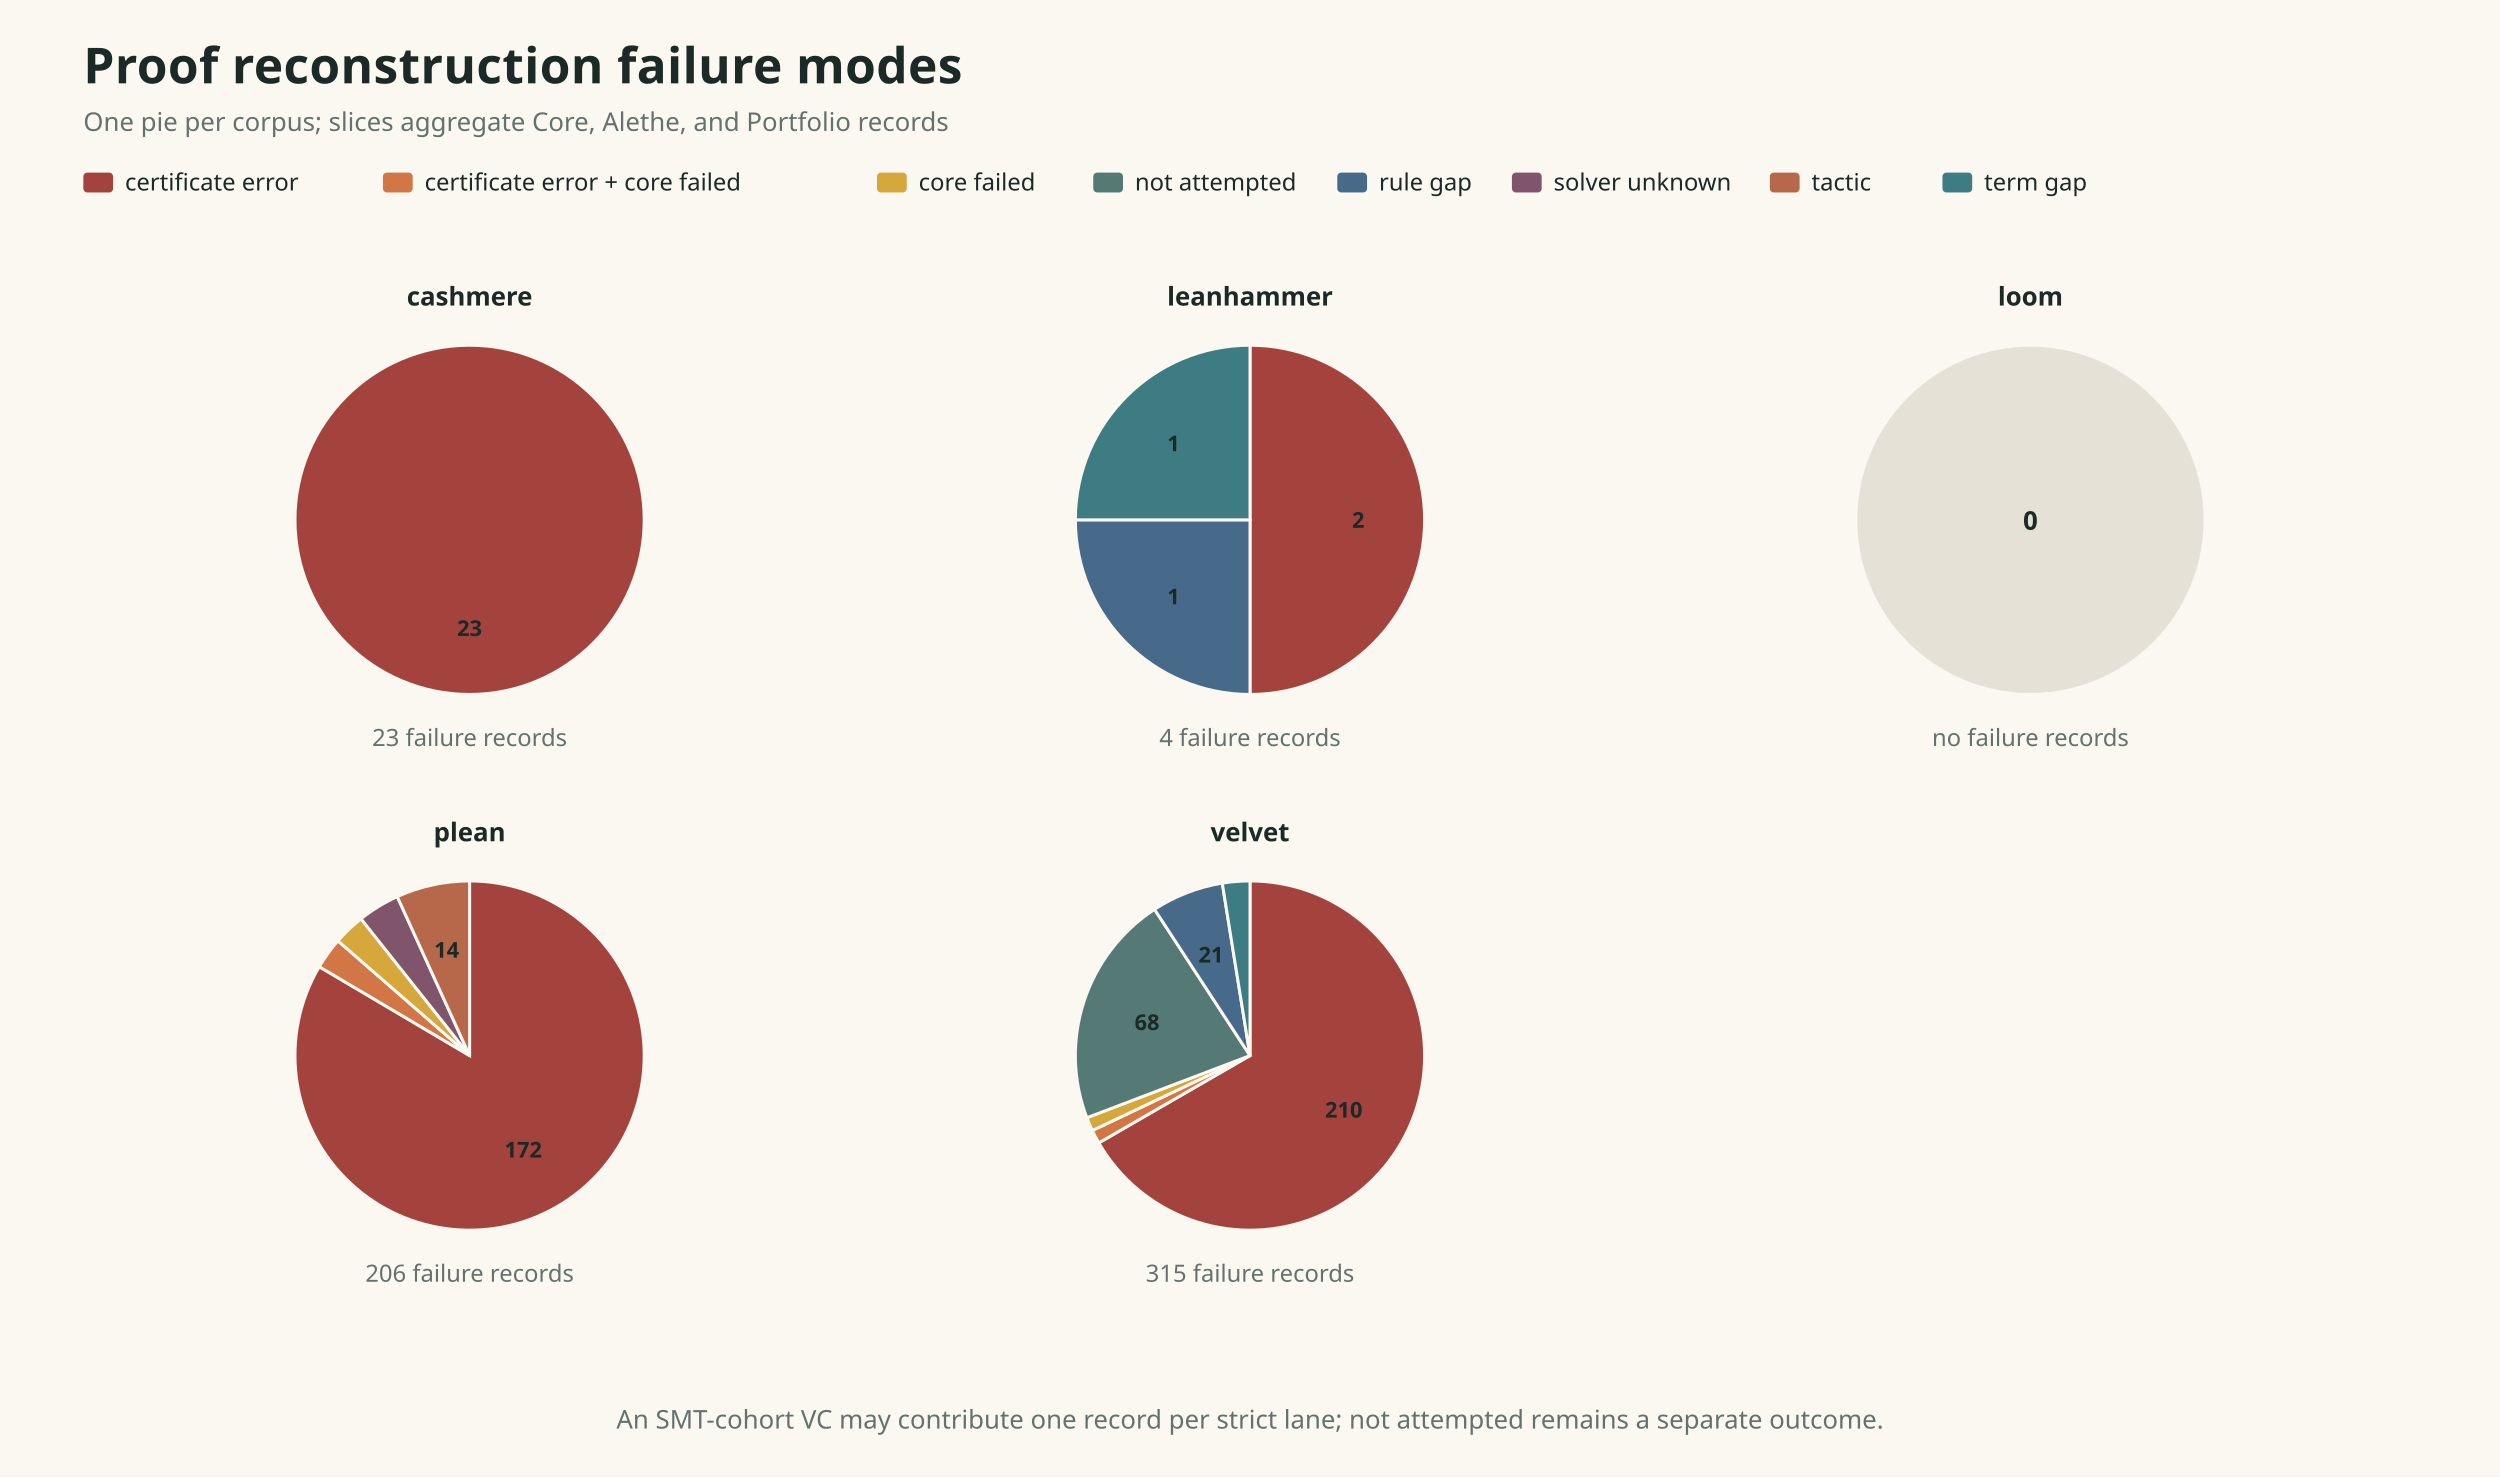
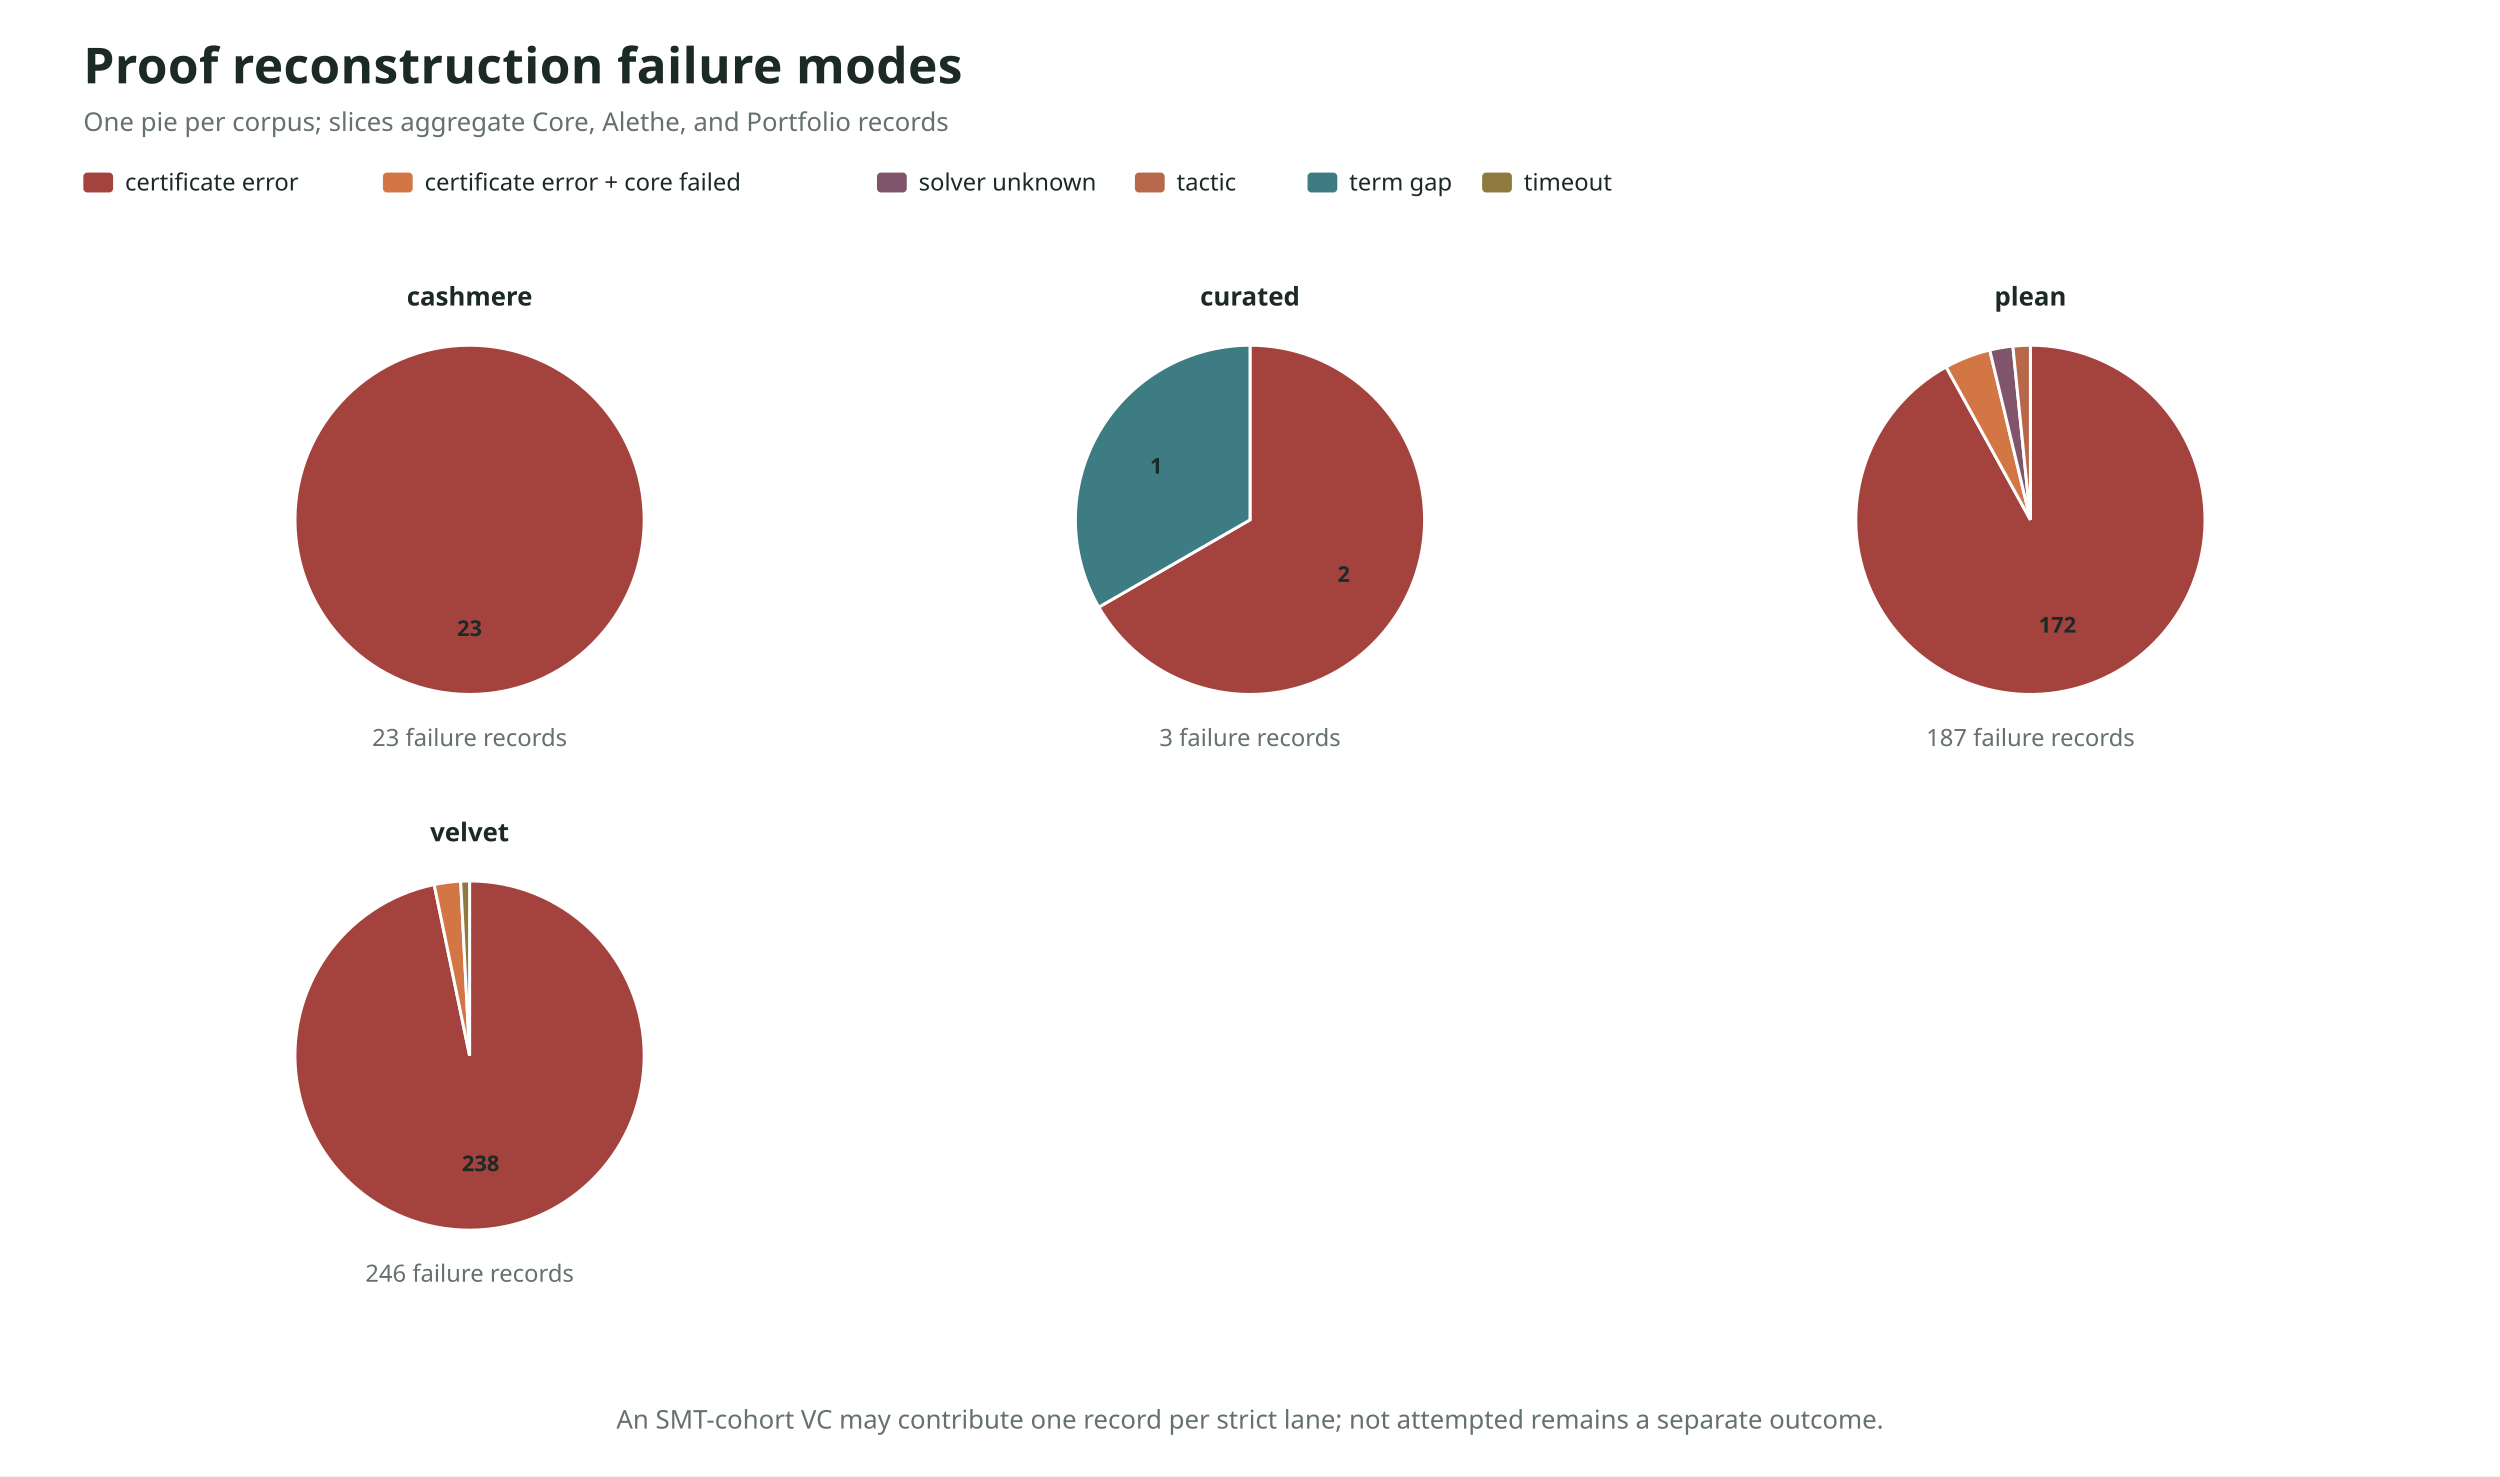
<svg xmlns="http://www.w3.org/2000/svg" viewBox="0 0 1260 744" role="img" aria-labelledby="title description">
  <style>
text { fill: #1B2927; font-family: 'Avenir Next', 'IBM Plex Sans', sans-serif; }
.title { font-size: 25px; font-weight: 700; letter-spacing: .2px; }
.subtitle { fill: #64716E; font-size: 13px; }
.axis { fill: #64716E; font-size: 12px; }
.label { font-size: 13px; font-weight: 600; }
.value { font-size: 11px; font-weight: 600; }
.legend { font-size: 12px; }
.grid { stroke: #D9D5CB; stroke-width: 1; }
.axis-line { stroke: #64716E; stroke-width: 1.2; }
</style>
-   <rect width="1260" height="744" fill="#FBF8F1" />
+   <rect width="1260" height="744" fill="#FFFFFF" />
  <text x="42.00" y="42.00" text-anchor="start" class="title">Proof reconstruction failure modes</text>
  <text x="42.00" y="66.00" text-anchor="start" class="subtitle">One pie per corpus; slices aggregate Core, Alethe, and Portfolio records</text>
  <rect x="42.00" y="87.00" width="15.00" height="10.00" rx="2.00" fill="#A4433E" opacity="1.000" />
  <text x="63.00" y="96.00" text-anchor="start" class="legend">certificate error</text>
  <rect x="193.00" y="87.00" width="15.00" height="10.00" rx="2.00" fill="#D27645" opacity="1.000" />
  <text x="214.00" y="96.00" text-anchor="start" class="legend">certificate error + core failed</text>
-   <rect x="442.00" y="87.00" width="15.00" height="10.00" rx="2.00" fill="#D6A73A" opacity="1.000" />
-   <text x="463.00" y="96.00" text-anchor="start" class="legend">core failed</text>
-   <rect x="551.00" y="87.00" width="15.00" height="10.00" rx="2.00" fill="#557A75" opacity="1.000" />
-   <text x="572.00" y="96.00" text-anchor="start" class="legend">not attempted</text>
-   <rect x="674.00" y="87.00" width="15.00" height="10.00" rx="2.00" fill="#476A8A" opacity="1.000" />
-   <text x="695.00" y="96.00" text-anchor="start" class="legend">rule gap</text>
-   <rect x="762.00" y="87.00" width="15.00" height="10.00" rx="2.00" fill="#80546B" opacity="1.000" />
-   <text x="783.00" y="96.00" text-anchor="start" class="legend">solver unknown</text>
-   <rect x="892.00" y="87.00" width="15.00" height="10.00" rx="2.00" fill="#B7684B" opacity="1.000" />
-   <text x="913.00" y="96.00" text-anchor="start" class="legend">tactic</text>
-   <rect x="979.00" y="87.00" width="15.00" height="10.00" rx="2.00" fill="#3D7C83" opacity="1.000" />
-   <text x="1000.00" y="96.00" text-anchor="start" class="legend">term gap</text>
+   <rect x="442.00" y="87.00" width="15.00" height="10.00" rx="2.00" fill="#80546B" opacity="1.000" />
+   <text x="463.00" y="96.00" text-anchor="start" class="legend">solver unknown</text>
+   <rect x="572.00" y="87.00" width="15.00" height="10.00" rx="2.00" fill="#B7684B" opacity="1.000" />
+   <text x="593.00" y="96.00" text-anchor="start" class="legend">tactic</text>
+   <rect x="659.00" y="87.00" width="15.00" height="10.00" rx="2.00" fill="#3D7C83" opacity="1.000" />
+   <text x="680.00" y="96.00" text-anchor="start" class="legend">term gap</text>
+   <rect x="747.00" y="87.00" width="15.00" height="10.00" rx="2.00" fill="#8F7A3D" opacity="1.000" />
+   <text x="768.00" y="96.00" text-anchor="start" class="legend">timeout</text>
  <text x="236.67" y="154.00" text-anchor="middle" class="label">cashmere</text>
-   <circle cx="236.67" cy="262.00" r="88.00" fill="#A4433E" stroke="#FBF8F1" stroke-width="1.5" />
+   <circle cx="236.67" cy="262.00" r="88.00" fill="#A4433E" stroke="#FFFFFF" stroke-width="1.5" />
  <text x="236.67" y="320.56" text-anchor="middle" class="value">23</text>
  <text x="236.67" y="376.00" text-anchor="middle" class="axis">23 failure records</text>
-   <text x="630.00" y="154.00" text-anchor="middle" class="label">leanhammer</text>
-   <path d="M 630.00 262.00 L 630.00 174.00 A 88.00 88.00 0 0 1 630.00 350.00 Z" fill="#A4433E" stroke="#FBF8F1" stroke-width="1.5" />
-   <text x="684.56" y="266.00" text-anchor="middle" class="value">2</text>
-   <path d="M 630.00 262.00 L 630.00 350.00 A 88.00 88.00 0 0 1 542.00 262.00 Z" fill="#476A8A" stroke="#FBF8F1" stroke-width="1.5" />
-   <text x="591.42" y="304.58" text-anchor="middle" class="value">1</text>
-   <path d="M 630.00 262.00 L 542.00 262.00 A 88.00 88.00 0 0 1 630.00 174.00 Z" fill="#3D7C83" stroke="#FBF8F1" stroke-width="1.5" />
-   <text x="591.42" y="227.42" text-anchor="middle" class="value">1</text>
-   <text x="630.00" y="376.00" text-anchor="middle" class="axis">4 failure records</text>
-   <text x="1023.33" y="154.00" text-anchor="middle" class="label">loom</text>
-   <circle cx="1023.33" cy="262.00" r="88.00" fill="#E6E1D7" stroke="#FBF8F1" stroke-width="1.5" />
-   <text x="1023.33" y="267.00" text-anchor="middle" class="label">0</text>
-   <text x="1023.33" y="376.00" text-anchor="middle" class="axis">no failure records</text>
-   <text x="236.67" y="424.00" text-anchor="middle" class="label">plean</text>
-   <path d="M 236.67 532.00 L 236.67 444.00 A 88.00 88.00 0 1 1 160.91 487.23 Z" fill="#A4433E" stroke="#FBF8F1" stroke-width="1.5" />
-   <text x="263.71" y="583.39" text-anchor="middle" class="value">172</text>
-   <path d="M 236.67 532.00 L 160.91 487.23 A 88.00 88.00 0 0 1 170.32 474.19 Z" fill="#D27645" stroke="#FBF8F1" stroke-width="1.5" />
-   <path d="M 236.67 532.00 L 170.32 474.19 A 88.00 88.00 0 0 1 181.95 463.08 Z" fill="#D6A73A" stroke="#FBF8F1" stroke-width="1.5" />
-   <path d="M 236.67 532.00 L 181.95 463.08 A 88.00 88.00 0 0 1 200.22 451.90 Z" fill="#80546B" stroke="#FBF8F1" stroke-width="1.5" />
-   <path d="M 236.67 532.00 L 200.22 451.90 A 88.00 88.00 0 0 1 236.67 444.00 Z" fill="#B7684B" stroke="#FBF8F1" stroke-width="1.5" />
-   <text x="225.11" y="482.68" text-anchor="middle" class="value">14</text>
-   <text x="236.67" y="646.00" text-anchor="middle" class="axis">206 failure records</text>
-   <text x="630.00" y="424.00" text-anchor="middle" class="label">velvet</text>
-   <path d="M 630.00 532.00 L 630.00 444.00 A 88.00 88.00 0 1 1 553.79 576.00 Z" fill="#A4433E" stroke="#FBF8F1" stroke-width="1.5" />
-   <text x="677.25" y="563.28" text-anchor="middle" class="value">210</text>
-   <path d="M 630.00 532.00 L 553.79 576.00 A 88.00 88.00 0 0 1 550.53 569.79 Z" fill="#D27645" stroke="#FBF8F1" stroke-width="1.5" />
-   <path d="M 630.00 532.00 L 550.53 569.79 A 88.00 88.00 0 0 1 547.77 563.33 Z" fill="#D6A73A" stroke="#FBF8F1" stroke-width="1.5" />
-   <path d="M 630.00 532.00 L 547.77 563.33 A 88.00 88.00 0 0 1 581.89 458.32 Z" fill="#557A75" stroke="#FBF8F1" stroke-width="1.5" />
-   <text x="578.11" y="519.14" text-anchor="middle" class="value">68</text>
-   <path d="M 630.00 532.00 L 581.89 458.32 A 88.00 88.00 0 0 1 616.02 445.12 Z" fill="#476A8A" stroke="#FBF8F1" stroke-width="1.5" />
-   <text x="610.32" y="485.11" text-anchor="middle" class="value">21</text>
-   <path d="M 630.00 532.00 L 616.02 445.12 A 88.00 88.00 0 0 1 630.00 444.00 Z" fill="#3D7C83" stroke="#FBF8F1" stroke-width="1.5" />
-   <text x="630.00" y="646.00" text-anchor="middle" class="axis">315 failure records</text>
+   <text x="630.00" y="154.00" text-anchor="middle" class="label">curated</text>
+   <path d="M 630.00 262.00 L 630.00 174.00 A 88.00 88.00 0 1 1 553.79 306.00 Z" fill="#A4433E" stroke="#FFFFFF" stroke-width="1.5" />
+   <text x="677.25" y="293.28" text-anchor="middle" class="value">2</text>
+   <path d="M 630.00 262.00 L 553.79 306.00 A 88.00 88.00 0 0 1 630.00 174.00 Z" fill="#3D7C83" stroke="#FFFFFF" stroke-width="1.5" />
+   <text x="582.75" y="238.72" text-anchor="middle" class="value">1</text>
+   <text x="630.00" y="376.00" text-anchor="middle" class="axis">3 failure records</text>
+   <text x="1023.33" y="154.00" text-anchor="middle" class="label">plean</text>
+   <path d="M 1023.33 262.00 L 1023.33 174.00 A 88.00 88.00 0 1 1 980.84 184.94 Z" fill="#A4433E" stroke="#FFFFFF" stroke-width="1.5" />
+   <text x="1036.94" y="318.84" text-anchor="middle" class="value">172</text>
+   <path d="M 1023.33 262.00 L 980.84 184.94 A 88.00 88.00 0 0 1 1002.83 176.42 Z" fill="#D27645" stroke="#FFFFFF" stroke-width="1.5" />
+   <path d="M 1023.33 262.00 L 1002.83 176.42 A 88.00 88.00 0 0 1 1014.48 174.45 Z" fill="#80546B" stroke="#FFFFFF" stroke-width="1.5" />
+   <path d="M 1023.33 262.00 L 1014.48 174.45 A 88.00 88.00 0 0 1 1023.33 174.00 Z" fill="#B7684B" stroke="#FFFFFF" stroke-width="1.5" />
+   <text x="1023.33" y="376.00" text-anchor="middle" class="axis">187 failure records</text>
+   <text x="236.67" y="424.00" text-anchor="middle" class="label">velvet</text>
+   <path d="M 236.67 532.00 L 236.67 444.00 A 88.00 88.00 0 1 1 218.81 445.83 Z" fill="#A4433E" stroke="#FFFFFF" stroke-width="1.5" />
+   <text x="242.23" y="590.28" text-anchor="middle" class="value">238</text>
+   <path d="M 236.67 532.00 L 218.81 445.83 A 88.00 88.00 0 0 1 232.17 444.11 Z" fill="#D27645" stroke="#FFFFFF" stroke-width="1.5" />
+   <path d="M 236.67 532.00 L 232.17 444.11 A 88.00 88.00 0 0 1 236.67 444.00 Z" fill="#8F7A3D" stroke="#FFFFFF" stroke-width="1.5" />
+   <text x="236.67" y="646.00" text-anchor="middle" class="axis">246 failure records</text>
  <text x="630.00" y="720.00" text-anchor="middle" class="subtitle">An SMT-cohort VC may contribute one record per strict lane; not attempted remains a separate outcome.</text>
</svg>
